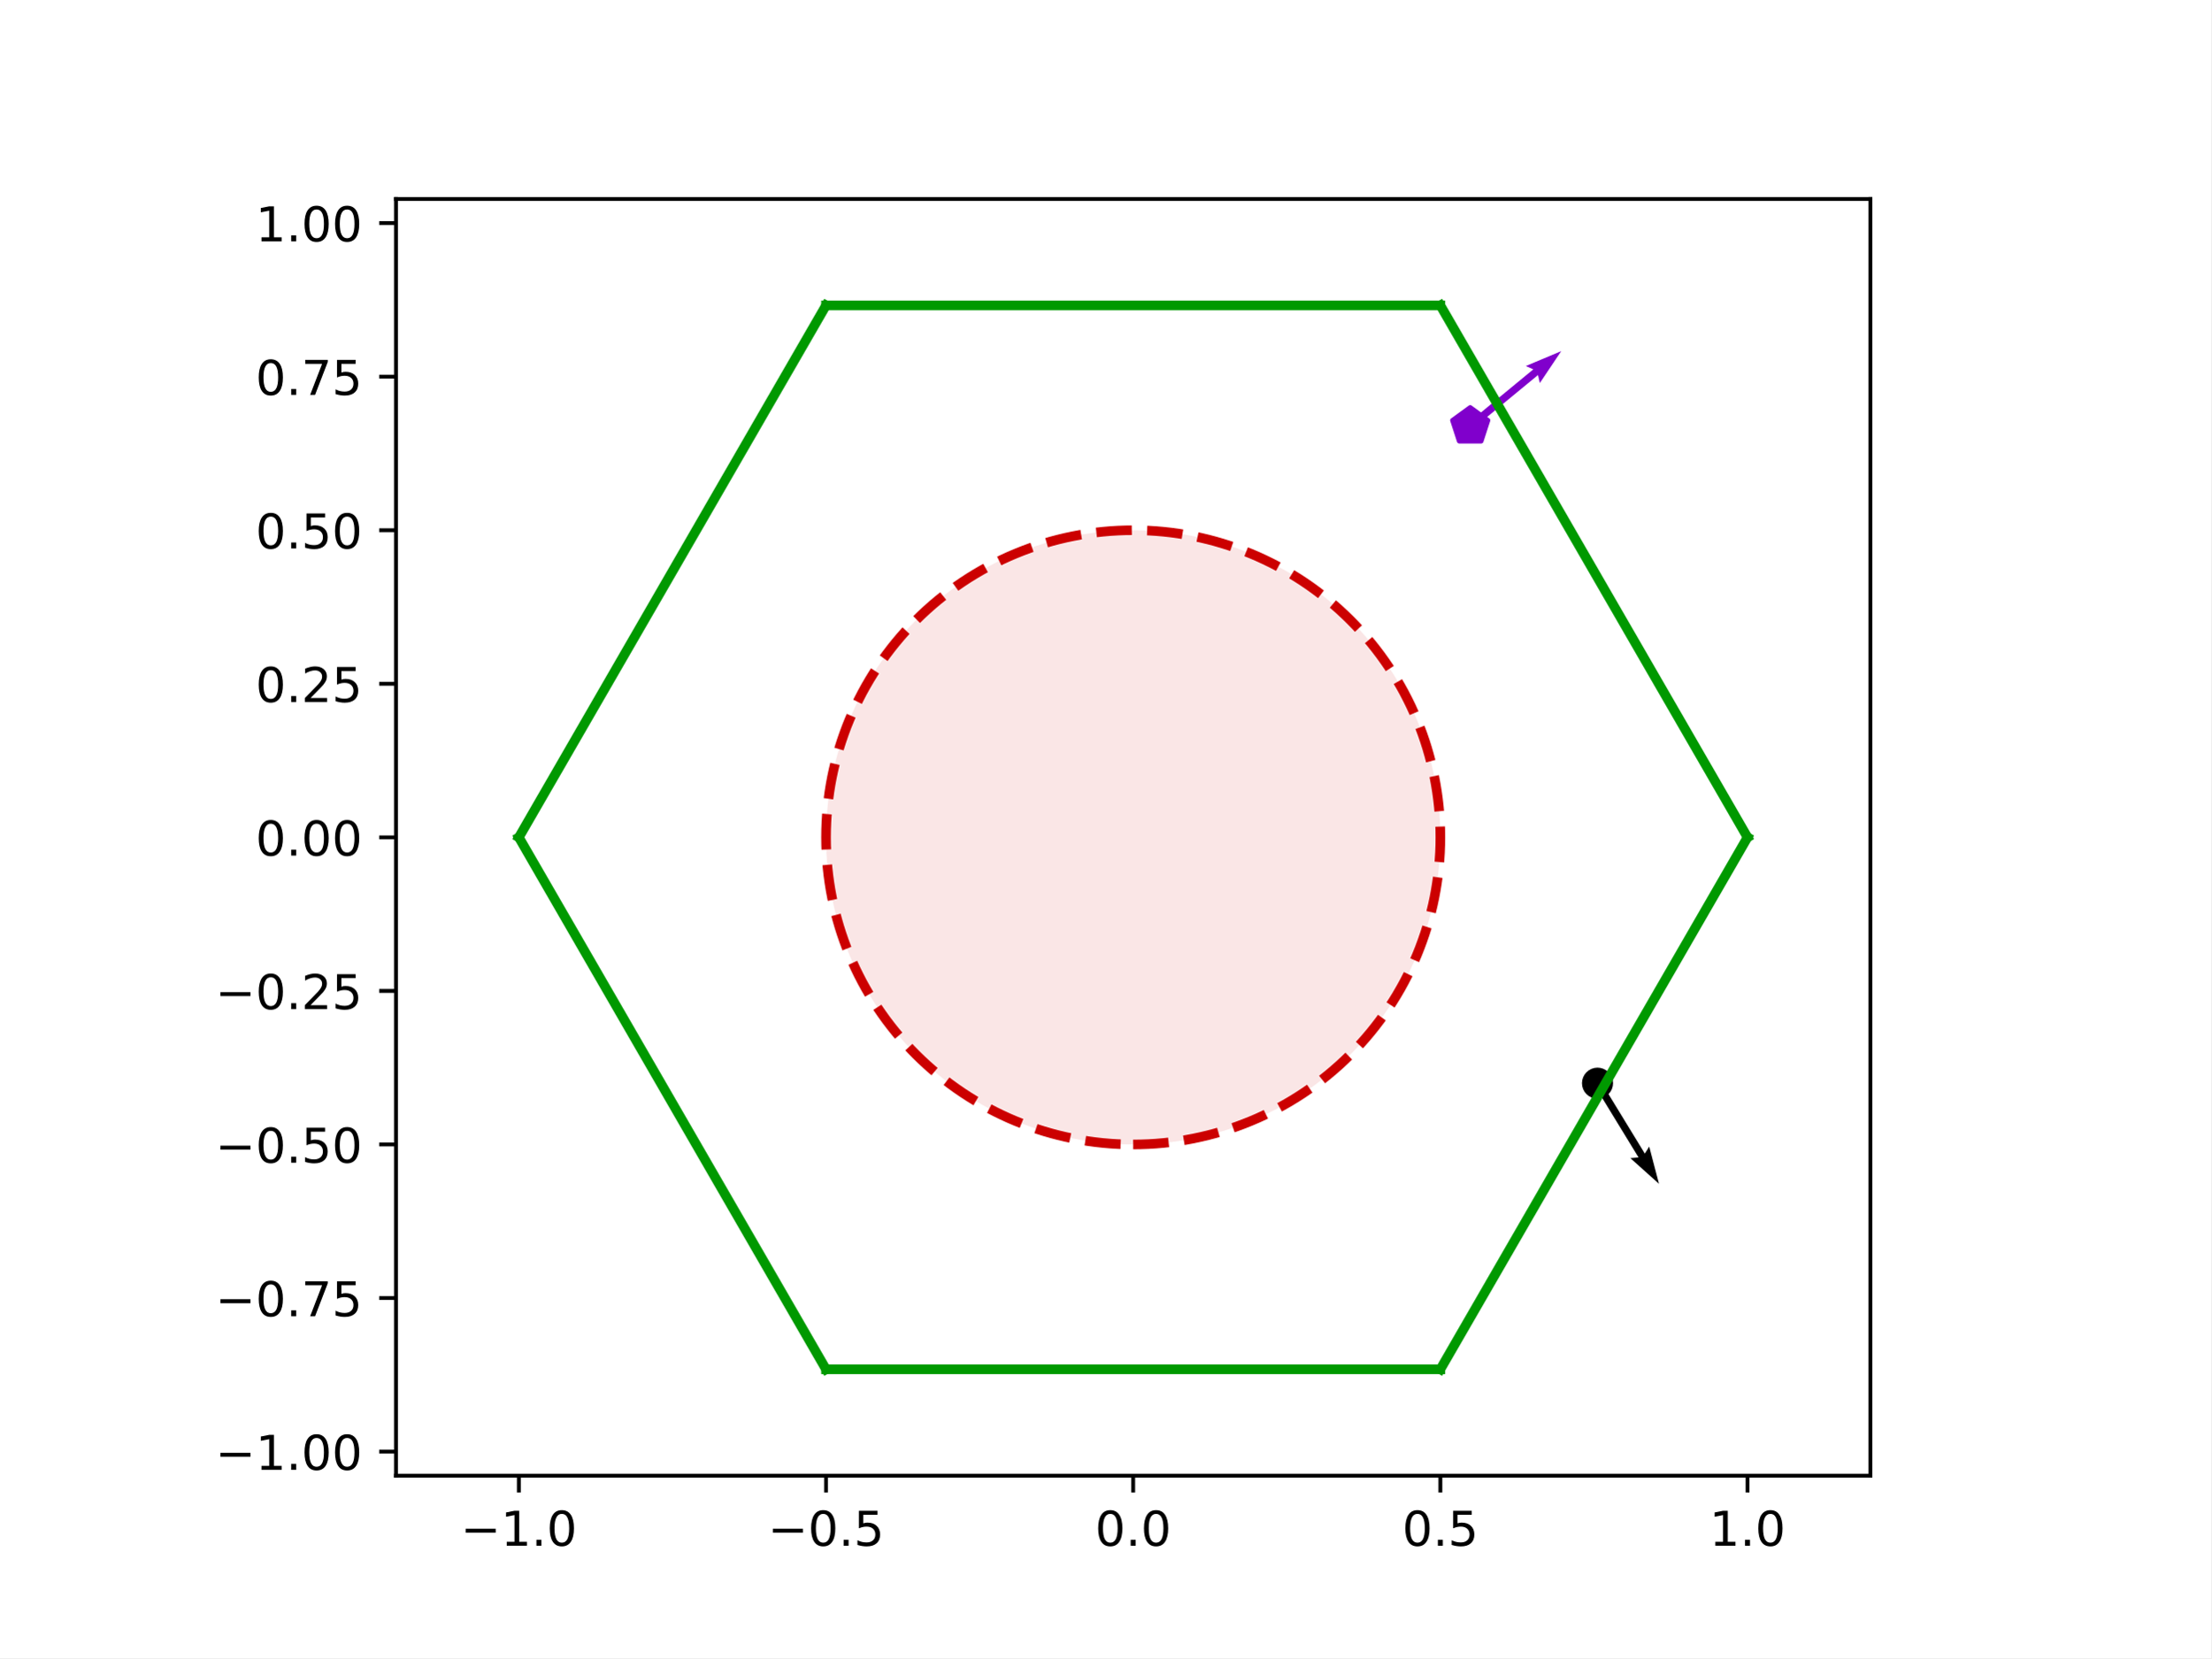
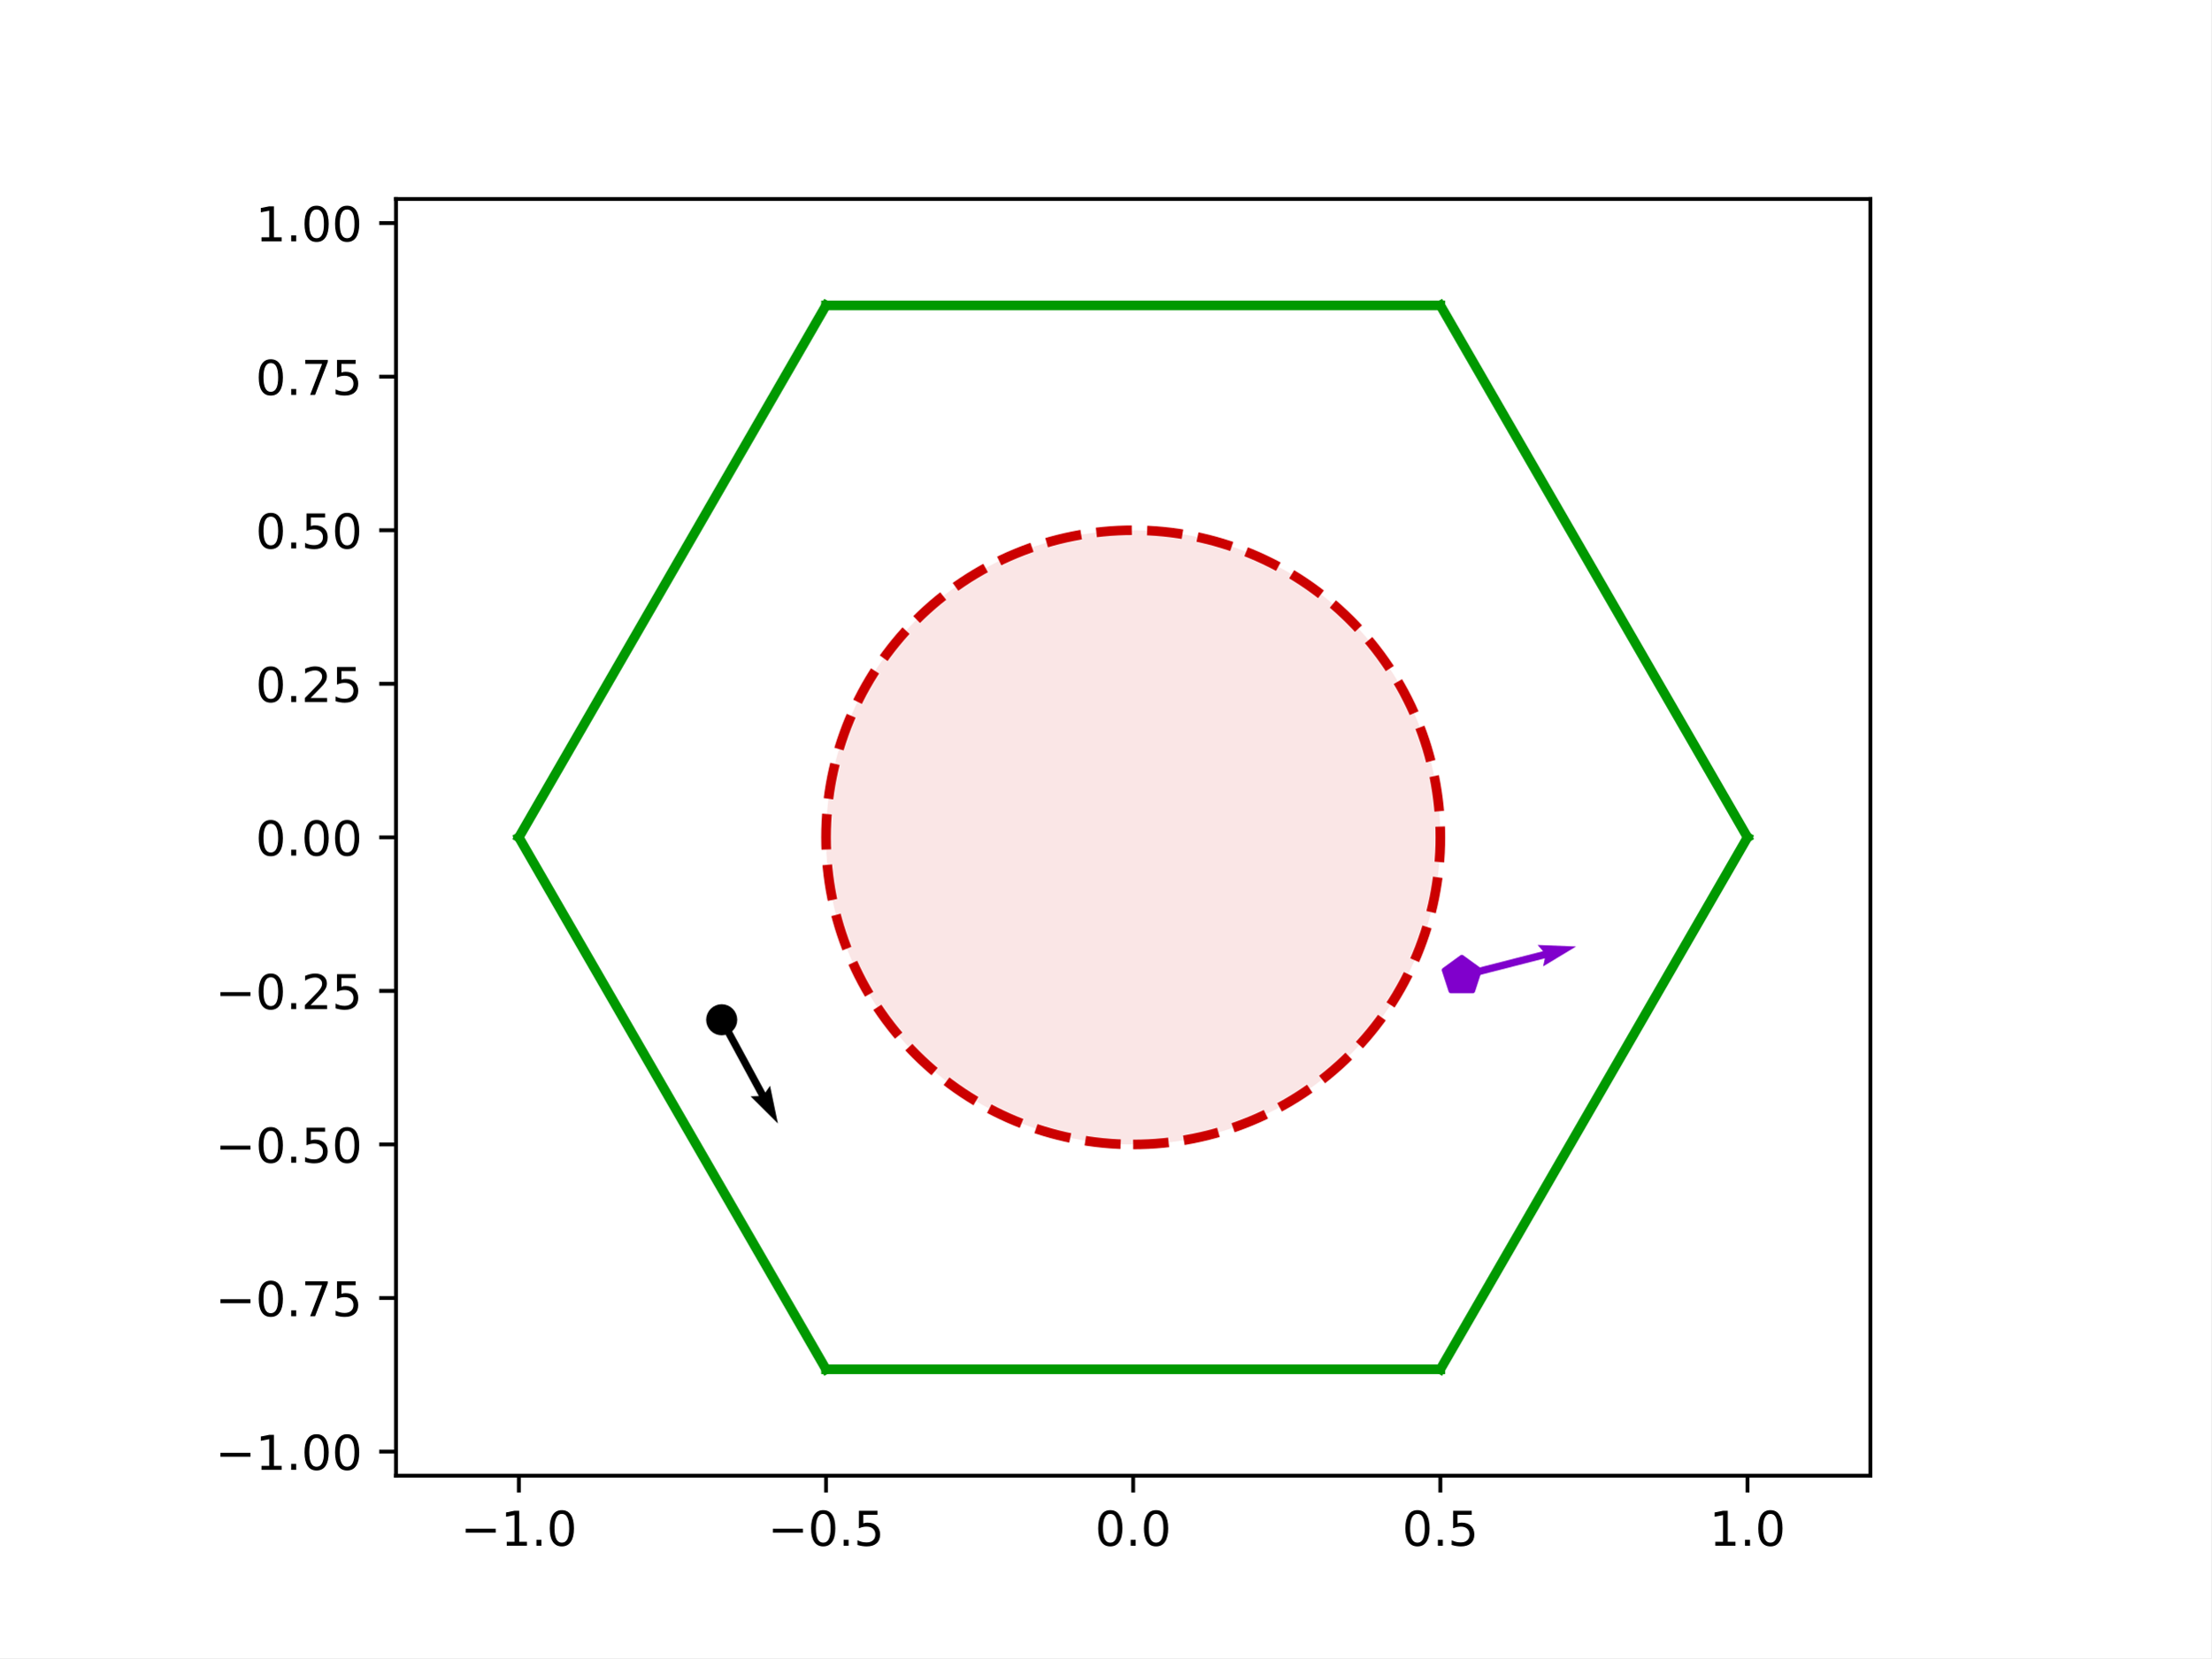
<svg xmlns="http://www.w3.org/2000/svg" xmlns:xlink="http://www.w3.org/1999/xlink" height="345.6pt" version="1.1" viewBox="0 0 460.8 345.6" width="460.8pt">
  <defs>
    <style type="text/css">
*{stroke-linecap:butt;stroke-linejoin:round;}
  </style>
  </defs>
  <g id="figure_1">
    <g id="patch_1">
      <path d="M 0 345.6  L 460.8 345.6  L 460.8 0  L 0 0  z " style="fill:#ffffff;" />
    </g>
    <g id="axes_1">
      <g id="patch_2">
        <path d="M 82.52 307.584  L 389.8 307.584  L 389.8 41.472  L 82.52 41.472  z " style="fill:#ffffff;" />
      </g>
      <g id="PathCollection_1">
        <defs>
-           <path d="M 0 2.739  C 0.726 2.739 1.423 2.45 1.936 1.936  C 2.45 1.423 2.739 0.726 2.739 0  C 2.739 -0.726 2.45 -1.423 1.936 -1.936  C 1.423 -2.45 0.726 -2.739 0 -2.739  C -0.726 -2.739 -1.423 -2.45 -1.936 -1.936  C -2.45 -1.423 -2.739 -0.726 -2.739 0  C -2.739 0.726 -2.45 1.423 -1.936 1.936  C -1.423 2.45 -0.726 2.739 0 2.739  z " id="m084a76e268" style="stroke:#000000;" />
+           <path d="M 0 2.739  C 0.726 2.739 1.423 2.45 1.936 1.936  C 2.45 1.423 2.739 0.726 2.739 0  C 2.739 -0.726 2.45 -1.423 1.936 -1.936  C 1.423 -2.45 0.726 -2.739 0 -2.739  C -0.726 -2.739 -1.423 -2.45 -1.936 -1.936  C -2.45 -1.423 -2.739 -0.726 -2.739 0  C -2.739 0.726 -2.45 1.423 -1.936 1.936  C -1.423 2.45 -0.726 2.739 0 2.739  z " id="m6013848ee2" style="stroke:#000000;" />
        </defs>
-         <g clip-path="url(#p3a1453f20d)">
-           <use style="stroke:#000000;" x="332.926" xlink:href="#m084a76e268" y="225.77" />
+         <g clip-path="url(#pf7b76f0af5)">
+           <use style="stroke:#000000;" x="150.402" xlink:href="#m6013848ee2" y="212.554" />
        </g>
      </g>
      <g id="Quiver_1">
-         <path clip-path="url(#p3a1453f20d)" d="M 333.581 225.369  L 342.793 240.446  L 343.704 238.99  L 345.742 246.746  L 339.771 241.393  L 341.482 241.247  L 332.27 226.17  L 333.581 225.369  " />
+         <path clip-path="url(#pf7b76f0af5)" d="M 151.077 212.189  L 159.493 227.724  L 160.478 226.317  L 162.111 234.169  L 156.425 228.512  L 158.142 228.456  L 149.726 212.92  L 151.077 212.189  " />
      </g>
      <g id="PathCollection_2">
        <defs>
-           <path d="M 0 -3.873  L -3.683 -1.197  L -2.276 3.133  L 2.276 3.133  L 3.683 -1.197  z " id="m21bad158d9" style="stroke:#8000cc;" />
+           <path d="M 0 -3.873  L -3.683 -1.197  L -2.276 3.133  L 2.276 3.133  L 3.683 -1.197  z " id="m6d7fc7da3c" style="stroke:#8000cc;" />
        </defs>
-         <g clip-path="url(#p3a1453f20d)">
-           <use style="fill:#8000cc;stroke:#8000cc;" x="306.397" xlink:href="#m21bad158d9" y="88.808" />
+         <g clip-path="url(#pf7b76f0af5)">
+           <use style="fill:#8000cc;stroke:#8000cc;" x="304.65" xlink:href="#m6d7fc7da3c" y="203.393" />
        </g>
      </g>
      <g id="Quiver_2">
-         <path clip-path="url(#p3a1453f20d)" d="M 305.908 88.215  L 319.546 76.982  L 317.977 76.285  L 325.371 73.18  L 320.907 79.842  L 320.523 78.168  L 306.885 89.401  L 305.908 88.215  " style="fill:#8000cc;" />
+         <path clip-path="url(#pf7b76f0af5)" d="M 304.46 202.649  L 321.573 198.256  L 320.447 196.959  L 328.461 197.282  L 321.593 201.424  L 321.955 199.745  L 304.841 204.137  L 304.46 202.649  " style="fill:#8000cc;" />
      </g>
      <g id="patch_3">
-         <path clip-path="url(#p3a1453f20d)" d="M 236.16 238.545  C 253.137 238.545 269.422 231.799 281.427 219.795  C 293.431 207.79 300.177 191.505 300.177 174.528  C 300.177 157.551 293.431 141.266 281.427 129.261  C 269.422 117.257 253.137 110.511 236.16 110.511  C 219.183 110.511 202.898 117.257 190.893 129.261  C 178.889 141.266 172.143 157.551 172.143 174.528  C 172.143 191.505 178.889 207.79 190.893 219.795  C 202.898 231.799 219.183 238.545 236.16 238.545  z " style="fill:#cc0000;fill-opacity:0.1;stroke:#cc0000;stroke-dasharray:7.4,3.2;stroke-dashoffset:0;stroke-linejoin:miter;stroke-width:2;" />
+         <path clip-path="url(#pf7b76f0af5)" d="M 236.16 238.545  C 253.137 238.545 269.422 231.799 281.427 219.795  C 293.431 207.79 300.177 191.505 300.177 174.528  C 300.177 157.551 293.431 141.266 281.427 129.261  C 269.422 117.257 253.137 110.511 236.16 110.511  C 219.183 110.511 202.898 117.257 190.893 129.261  C 178.889 141.266 172.143 157.551 172.143 174.528  C 172.143 191.505 178.889 207.79 190.893 219.795  C 202.898 231.799 219.183 238.545 236.16 238.545  z " style="fill:#cc0000;fill-opacity:0.1;stroke:#cc0000;stroke-dasharray:7.4,3.2;stroke-dashoffset:0;stroke-linejoin:miter;stroke-width:2;" />
      </g>
      <g id="matplotlib.axis_1">
        <g id="xtick_1">
          <g id="line2d_1">
            <defs>
-               <path d="M 0 0  L 0 3.5  " id="md6344f64c8" style="stroke:#000000;stroke-width:0.8;" />
-             </defs>
-             <g>
-               <use style="stroke:#000000;stroke-width:0.8;" x="108.127" xlink:href="#md6344f64c8" y="307.584" />
+               <path d="M 0 0  L 0 3.5  " id="mdcc97ad657" style="stroke:#000000;stroke-width:0.8;" />
+             </defs>
+             <g>
+               <use style="stroke:#000000;stroke-width:0.8;" x="108.127" xlink:href="#mdcc97ad657" y="307.584" />
            </g>
          </g>
          <g id="text_1">
            <defs>
              <path d="M 10.594 35.5  L 73.188 35.5  L 73.188 27.203  L 10.594 27.203  z " id="DejaVuSans-2212" />
              <path d="M 12.406 8.297  L 28.516 8.297  L 28.516 63.922  L 10.984 60.406  L 10.984 69.391  L 28.422 72.906  L 38.281 72.906  L 38.281 8.297  L 54.391 8.297  L 54.391 0  L 12.406 0  z " id="DejaVuSans-31" />
              <path d="M 10.688 12.406  L 21 12.406  L 21 0  L 10.688 0  z " id="DejaVuSans-2e" />
              <path d="M 31.781 66.406  Q 24.172 66.406 20.328 58.906  Q 16.5 51.422 16.5 36.375  Q 16.5 21.391 20.328 13.891  Q 24.172 6.391 31.781 6.391  Q 39.453 6.391 43.281 13.891  Q 47.125 21.391 47.125 36.375  Q 47.125 51.422 43.281 58.906  Q 39.453 66.406 31.781 66.406  z M 31.781 74.219  Q 44.047 74.219 50.516 64.516  Q 56.984 54.828 56.984 36.375  Q 56.984 17.969 50.516 8.266  Q 44.047 -1.422 31.781 -1.422  Q 19.531 -1.422 13.062 8.266  Q 6.594 17.969 6.594 36.375  Q 6.594 54.828 13.062 64.516  Q 19.531 74.219 31.781 74.219  z " id="DejaVuSans-30" />
            </defs>
            <g transform="translate(95.9854 322.1824)scale(0.1 -0.1)">
              <use xlink:href="#DejaVuSans-2212" />
              <use x="83.789" xlink:href="#DejaVuSans-31" />
              <use x="147.412" xlink:href="#DejaVuSans-2e" />
              <use x="179.199" xlink:href="#DejaVuSans-30" />
            </g>
          </g>
        </g>
        <g id="xtick_2">
          <g id="line2d_2">
            <g>
-               <use style="stroke:#000000;stroke-width:0.8;" x="172.143" xlink:href="#md6344f64c8" y="307.584" />
+               <use style="stroke:#000000;stroke-width:0.8;" x="172.143" xlink:href="#mdcc97ad657" y="307.584" />
            </g>
          </g>
          <g id="text_2">
            <defs>
              <path d="M 10.797 72.906  L 49.516 72.906  L 49.516 64.594  L 19.828 64.594  L 19.828 46.734  Q 21.969 47.469 24.109 47.828  Q 26.266 48.188 28.422 48.188  Q 40.625 48.188 47.75 41.5  Q 54.891 34.812 54.891 23.391  Q 54.891 11.625 47.562 5.094  Q 40.234 -1.422 26.906 -1.422  Q 22.312 -1.422 17.547 -0.641  Q 12.797 0.141 7.719 1.703  L 7.719 11.625  Q 12.109 9.234 16.797 8.062  Q 21.484 6.891 26.703 6.891  Q 35.156 6.891 40.078 11.328  Q 45.016 15.766 45.016 23.391  Q 45.016 31 40.078 35.438  Q 35.156 39.891 26.703 39.891  Q 22.75 39.891 18.812 39.016  Q 14.891 38.141 10.797 36.281  z " id="DejaVuSans-35" />
            </defs>
            <g transform="translate(160.002 322.1824)scale(0.1 -0.1)">
              <use xlink:href="#DejaVuSans-2212" />
              <use x="83.789" xlink:href="#DejaVuSans-30" />
              <use x="147.412" xlink:href="#DejaVuSans-2e" />
              <use x="179.199" xlink:href="#DejaVuSans-35" />
            </g>
          </g>
        </g>
        <g id="xtick_3">
          <g id="line2d_3">
            <g>
-               <use style="stroke:#000000;stroke-width:0.8;" x="236.16" xlink:href="#md6344f64c8" y="307.584" />
+               <use style="stroke:#000000;stroke-width:0.8;" x="236.16" xlink:href="#mdcc97ad657" y="307.584" />
            </g>
          </g>
          <g id="text_3">
            <g transform="translate(228.2084 322.1824)scale(0.1 -0.1)">
              <use xlink:href="#DejaVuSans-30" />
              <use x="63.623" xlink:href="#DejaVuSans-2e" />
              <use x="95.41" xlink:href="#DejaVuSans-30" />
            </g>
          </g>
        </g>
        <g id="xtick_4">
          <g id="line2d_4">
            <g>
-               <use style="stroke:#000000;stroke-width:0.8;" x="300.177" xlink:href="#md6344f64c8" y="307.584" />
+               <use style="stroke:#000000;stroke-width:0.8;" x="300.177" xlink:href="#mdcc97ad657" y="307.584" />
            </g>
          </g>
          <g id="text_4">
            <g transform="translate(292.225 322.1824)scale(0.1 -0.1)">
              <use xlink:href="#DejaVuSans-30" />
              <use x="63.623" xlink:href="#DejaVuSans-2e" />
              <use x="95.41" xlink:href="#DejaVuSans-35" />
            </g>
          </g>
        </g>
        <g id="xtick_5">
          <g id="line2d_5">
            <g>
-               <use style="stroke:#000000;stroke-width:0.8;" x="364.193" xlink:href="#md6344f64c8" y="307.584" />
+               <use style="stroke:#000000;stroke-width:0.8;" x="364.193" xlink:href="#mdcc97ad657" y="307.584" />
            </g>
          </g>
          <g id="text_5">
            <g transform="translate(356.2416 322.1824)scale(0.1 -0.1)">
              <use xlink:href="#DejaVuSans-31" />
              <use x="63.623" xlink:href="#DejaVuSans-2e" />
              <use x="95.41" xlink:href="#DejaVuSans-30" />
            </g>
          </g>
        </g>
      </g>
      <g id="matplotlib.axis_2">
        <g id="ytick_1">
          <g id="line2d_6">
            <defs>
-               <path d="M 0 0  L -3.5 0  " id="maa9ceddfa5" style="stroke:#000000;stroke-width:0.8;" />
-             </defs>
-             <g>
-               <use style="stroke:#000000;stroke-width:0.8;" x="82.52" xlink:href="#maa9ceddfa5" y="302.561" />
+               <path d="M 0 0  L -3.5 0  " id="me206722080" style="stroke:#000000;stroke-width:0.8;" />
+             </defs>
+             <g>
+               <use style="stroke:#000000;stroke-width:0.8;" x="82.52" xlink:href="#me206722080" y="302.561" />
            </g>
          </g>
          <g id="text_6">
            <g transform="translate(44.87485 306.3604)scale(0.1 -0.1)">
              <use xlink:href="#DejaVuSans-2212" />
              <use x="83.789" xlink:href="#DejaVuSans-31" />
              <use x="147.412" xlink:href="#DejaVuSans-2e" />
              <use x="179.199" xlink:href="#DejaVuSans-30" />
              <use x="242.822" xlink:href="#DejaVuSans-30" />
            </g>
          </g>
        </g>
        <g id="ytick_2">
          <g id="line2d_7">
            <g>
-               <use style="stroke:#000000;stroke-width:0.8;" x="82.52" xlink:href="#maa9ceddfa5" y="270.553" />
+               <use style="stroke:#000000;stroke-width:0.8;" x="82.52" xlink:href="#me206722080" y="270.553" />
            </g>
          </g>
          <g id="text_7">
            <defs>
              <path d="M 8.203 72.906  L 55.078 72.906  L 55.078 68.703  L 28.609 0  L 18.312 0  L 43.219 64.594  L 8.203 64.594  z " id="DejaVuSans-37" />
            </defs>
            <g transform="translate(44.87485 274.3521)scale(0.1 -0.1)">
              <use xlink:href="#DejaVuSans-2212" />
              <use x="83.789" xlink:href="#DejaVuSans-30" />
              <use x="147.412" xlink:href="#DejaVuSans-2e" />
              <use x="179.199" xlink:href="#DejaVuSans-37" />
              <use x="242.822" xlink:href="#DejaVuSans-35" />
            </g>
          </g>
        </g>
        <g id="ytick_3">
          <g id="line2d_8">
            <g>
-               <use style="stroke:#000000;stroke-width:0.8;" x="82.52" xlink:href="#maa9ceddfa5" y="238.545" />
+               <use style="stroke:#000000;stroke-width:0.8;" x="82.52" xlink:href="#me206722080" y="238.545" />
            </g>
          </g>
          <g id="text_8">
            <g transform="translate(44.87485 242.3438)scale(0.1 -0.1)">
              <use xlink:href="#DejaVuSans-2212" />
              <use x="83.789" xlink:href="#DejaVuSans-30" />
              <use x="147.412" xlink:href="#DejaVuSans-2e" />
              <use x="179.199" xlink:href="#DejaVuSans-35" />
              <use x="242.822" xlink:href="#DejaVuSans-30" />
            </g>
          </g>
        </g>
        <g id="ytick_4">
          <g id="line2d_9">
            <g>
-               <use style="stroke:#000000;stroke-width:0.8;" x="82.52" xlink:href="#maa9ceddfa5" y="206.536" />
+               <use style="stroke:#000000;stroke-width:0.8;" x="82.52" xlink:href="#me206722080" y="206.536" />
            </g>
          </g>
          <g id="text_9">
            <defs>
              <path d="M 19.188 8.297  L 53.609 8.297  L 53.609 0  L 7.328 0  L 7.328 8.297  Q 12.938 14.109 22.625 23.891  Q 32.328 33.688 34.812 36.531  Q 39.547 41.844 41.422 45.531  Q 43.312 49.219 43.312 52.781  Q 43.312 58.594 39.234 62.25  Q 35.156 65.922 28.609 65.922  Q 23.969 65.922 18.812 64.312  Q 13.672 62.703 7.812 59.422  L 7.812 69.391  Q 13.766 71.781 18.938 73  Q 24.125 74.219 28.422 74.219  Q 39.75 74.219 46.484 68.547  Q 53.219 62.891 53.219 53.422  Q 53.219 48.922 51.531 44.891  Q 49.859 40.875 45.406 35.406  Q 44.188 33.984 37.641 27.219  Q 31.109 20.453 19.188 8.297  z " id="DejaVuSans-32" />
            </defs>
            <g transform="translate(44.87485 210.3355)scale(0.1 -0.1)">
              <use xlink:href="#DejaVuSans-2212" />
              <use x="83.789" xlink:href="#DejaVuSans-30" />
              <use x="147.412" xlink:href="#DejaVuSans-2e" />
              <use x="179.199" xlink:href="#DejaVuSans-32" />
              <use x="242.822" xlink:href="#DejaVuSans-35" />
            </g>
          </g>
        </g>
        <g id="ytick_5">
          <g id="line2d_10">
            <g>
-               <use style="stroke:#000000;stroke-width:0.8;" x="82.52" xlink:href="#maa9ceddfa5" y="174.528" />
+               <use style="stroke:#000000;stroke-width:0.8;" x="82.52" xlink:href="#me206722080" y="174.528" />
            </g>
          </g>
          <g id="text_10">
            <g transform="translate(53.25454 178.3272)scale(0.1 -0.1)">
              <use xlink:href="#DejaVuSans-30" />
              <use x="63.623" xlink:href="#DejaVuSans-2e" />
              <use x="95.41" xlink:href="#DejaVuSans-30" />
              <use x="159.033" xlink:href="#DejaVuSans-30" />
            </g>
          </g>
        </g>
        <g id="ytick_6">
          <g id="line2d_11">
            <g>
-               <use style="stroke:#000000;stroke-width:0.8;" x="82.52" xlink:href="#maa9ceddfa5" y="142.52" />
+               <use style="stroke:#000000;stroke-width:0.8;" x="82.52" xlink:href="#me206722080" y="142.52" />
            </g>
          </g>
          <g id="text_11">
            <g transform="translate(53.25454 146.3189)scale(0.1 -0.1)">
              <use xlink:href="#DejaVuSans-30" />
              <use x="63.623" xlink:href="#DejaVuSans-2e" />
              <use x="95.41" xlink:href="#DejaVuSans-32" />
              <use x="159.033" xlink:href="#DejaVuSans-35" />
            </g>
          </g>
        </g>
        <g id="ytick_7">
          <g id="line2d_12">
            <g>
-               <use style="stroke:#000000;stroke-width:0.8;" x="82.52" xlink:href="#maa9ceddfa5" y="110.511" />
+               <use style="stroke:#000000;stroke-width:0.8;" x="82.52" xlink:href="#me206722080" y="110.511" />
            </g>
          </g>
          <g id="text_12">
            <g transform="translate(53.25454 114.3106)scale(0.1 -0.1)">
              <use xlink:href="#DejaVuSans-30" />
              <use x="63.623" xlink:href="#DejaVuSans-2e" />
              <use x="95.41" xlink:href="#DejaVuSans-35" />
              <use x="159.033" xlink:href="#DejaVuSans-30" />
            </g>
          </g>
        </g>
        <g id="ytick_8">
          <g id="line2d_13">
            <g>
-               <use style="stroke:#000000;stroke-width:0.8;" x="82.52" xlink:href="#maa9ceddfa5" y="78.503" />
+               <use style="stroke:#000000;stroke-width:0.8;" x="82.52" xlink:href="#me206722080" y="78.503" />
            </g>
          </g>
          <g id="text_13">
            <g transform="translate(53.25454 82.30232)scale(0.1 -0.1)">
              <use xlink:href="#DejaVuSans-30" />
              <use x="63.623" xlink:href="#DejaVuSans-2e" />
              <use x="95.41" xlink:href="#DejaVuSans-37" />
              <use x="159.033" xlink:href="#DejaVuSans-35" />
            </g>
          </g>
        </g>
        <g id="ytick_9">
          <g id="line2d_14">
            <g>
-               <use style="stroke:#000000;stroke-width:0.8;" x="82.52" xlink:href="#maa9ceddfa5" y="46.495" />
+               <use style="stroke:#000000;stroke-width:0.8;" x="82.52" xlink:href="#me206722080" y="46.495" />
            </g>
          </g>
          <g id="text_14">
            <g transform="translate(53.25454 50.29402)scale(0.1 -0.1)">
              <use xlink:href="#DejaVuSans-31" />
              <use x="63.623" xlink:href="#DejaVuSans-2e" />
              <use x="95.41" xlink:href="#DejaVuSans-30" />
              <use x="159.033" xlink:href="#DejaVuSans-30" />
            </g>
          </g>
        </g>
      </g>
      <g id="line2d_15">
-         <path clip-path="url(#p3a1453f20d)" d="M 300.177 63.648  L 172.143 63.648  " style="fill:none;stroke:#009900;stroke-linecap:square;stroke-width:2;" />
+         <path clip-path="url(#pf7b76f0af5)" d="M 300.177 63.648  L 172.143 63.648  " style="fill:none;stroke:#009900;stroke-linecap:square;stroke-width:2;" />
      </g>
      <g id="line2d_16">
-         <path clip-path="url(#p3a1453f20d)" d="M 172.143 63.648  L 108.127 174.528  " style="fill:none;stroke:#009900;stroke-linecap:square;stroke-width:2;" />
+         <path clip-path="url(#pf7b76f0af5)" d="M 172.143 63.648  L 108.127 174.528  " style="fill:none;stroke:#009900;stroke-linecap:square;stroke-width:2;" />
      </g>
      <g id="line2d_17">
-         <path clip-path="url(#p3a1453f20d)" d="M 108.127 174.528  L 172.143 285.408  " style="fill:none;stroke:#009900;stroke-linecap:square;stroke-width:2;" />
+         <path clip-path="url(#pf7b76f0af5)" d="M 108.127 174.528  L 172.143 285.408  " style="fill:none;stroke:#009900;stroke-linecap:square;stroke-width:2;" />
      </g>
      <g id="line2d_18">
-         <path clip-path="url(#p3a1453f20d)" d="M 172.143 285.408  L 300.177 285.408  " style="fill:none;stroke:#009900;stroke-linecap:square;stroke-width:2;" />
+         <path clip-path="url(#pf7b76f0af5)" d="M 172.143 285.408  L 300.177 285.408  " style="fill:none;stroke:#009900;stroke-linecap:square;stroke-width:2;" />
      </g>
      <g id="line2d_19">
-         <path clip-path="url(#p3a1453f20d)" d="M 300.177 285.408  L 364.193 174.528  " style="fill:none;stroke:#009900;stroke-linecap:square;stroke-width:2;" />
+         <path clip-path="url(#pf7b76f0af5)" d="M 300.177 285.408  L 364.193 174.528  " style="fill:none;stroke:#009900;stroke-linecap:square;stroke-width:2;" />
      </g>
      <g id="line2d_20">
-         <path clip-path="url(#p3a1453f20d)" d="M 364.193 174.528  L 300.177 63.648  " style="fill:none;stroke:#009900;stroke-linecap:square;stroke-width:2;" />
+         <path clip-path="url(#pf7b76f0af5)" d="M 364.193 174.528  L 300.177 63.648  " style="fill:none;stroke:#009900;stroke-linecap:square;stroke-width:2;" />
      </g>
      <g id="patch_4">
        <path d="M 82.52 307.584  L 82.52 41.472  " style="fill:none;stroke:#000000;stroke-linecap:square;stroke-linejoin:miter;stroke-width:0.8;" />
      </g>
      <g id="patch_5">
        <path d="M 389.8 307.584  L 389.8 41.472  " style="fill:none;stroke:#000000;stroke-linecap:square;stroke-linejoin:miter;stroke-width:0.8;" />
      </g>
      <g id="patch_6">
        <path d="M 82.52 307.584  L 389.8 307.584  " style="fill:none;stroke:#000000;stroke-linecap:square;stroke-linejoin:miter;stroke-width:0.8;" />
      </g>
      <g id="patch_7">
        <path d="M 82.52 41.472  L 389.8 41.472  " style="fill:none;stroke:#000000;stroke-linecap:square;stroke-linejoin:miter;stroke-width:0.8;" />
      </g>
    </g>
  </g>
  <defs>
-     <clipPath id="p3a1453f20d">
+     <clipPath id="pf7b76f0af5">
      <rect height="266.112" width="307.28" x="82.52" y="41.472" />
    </clipPath>
  </defs>
</svg>
